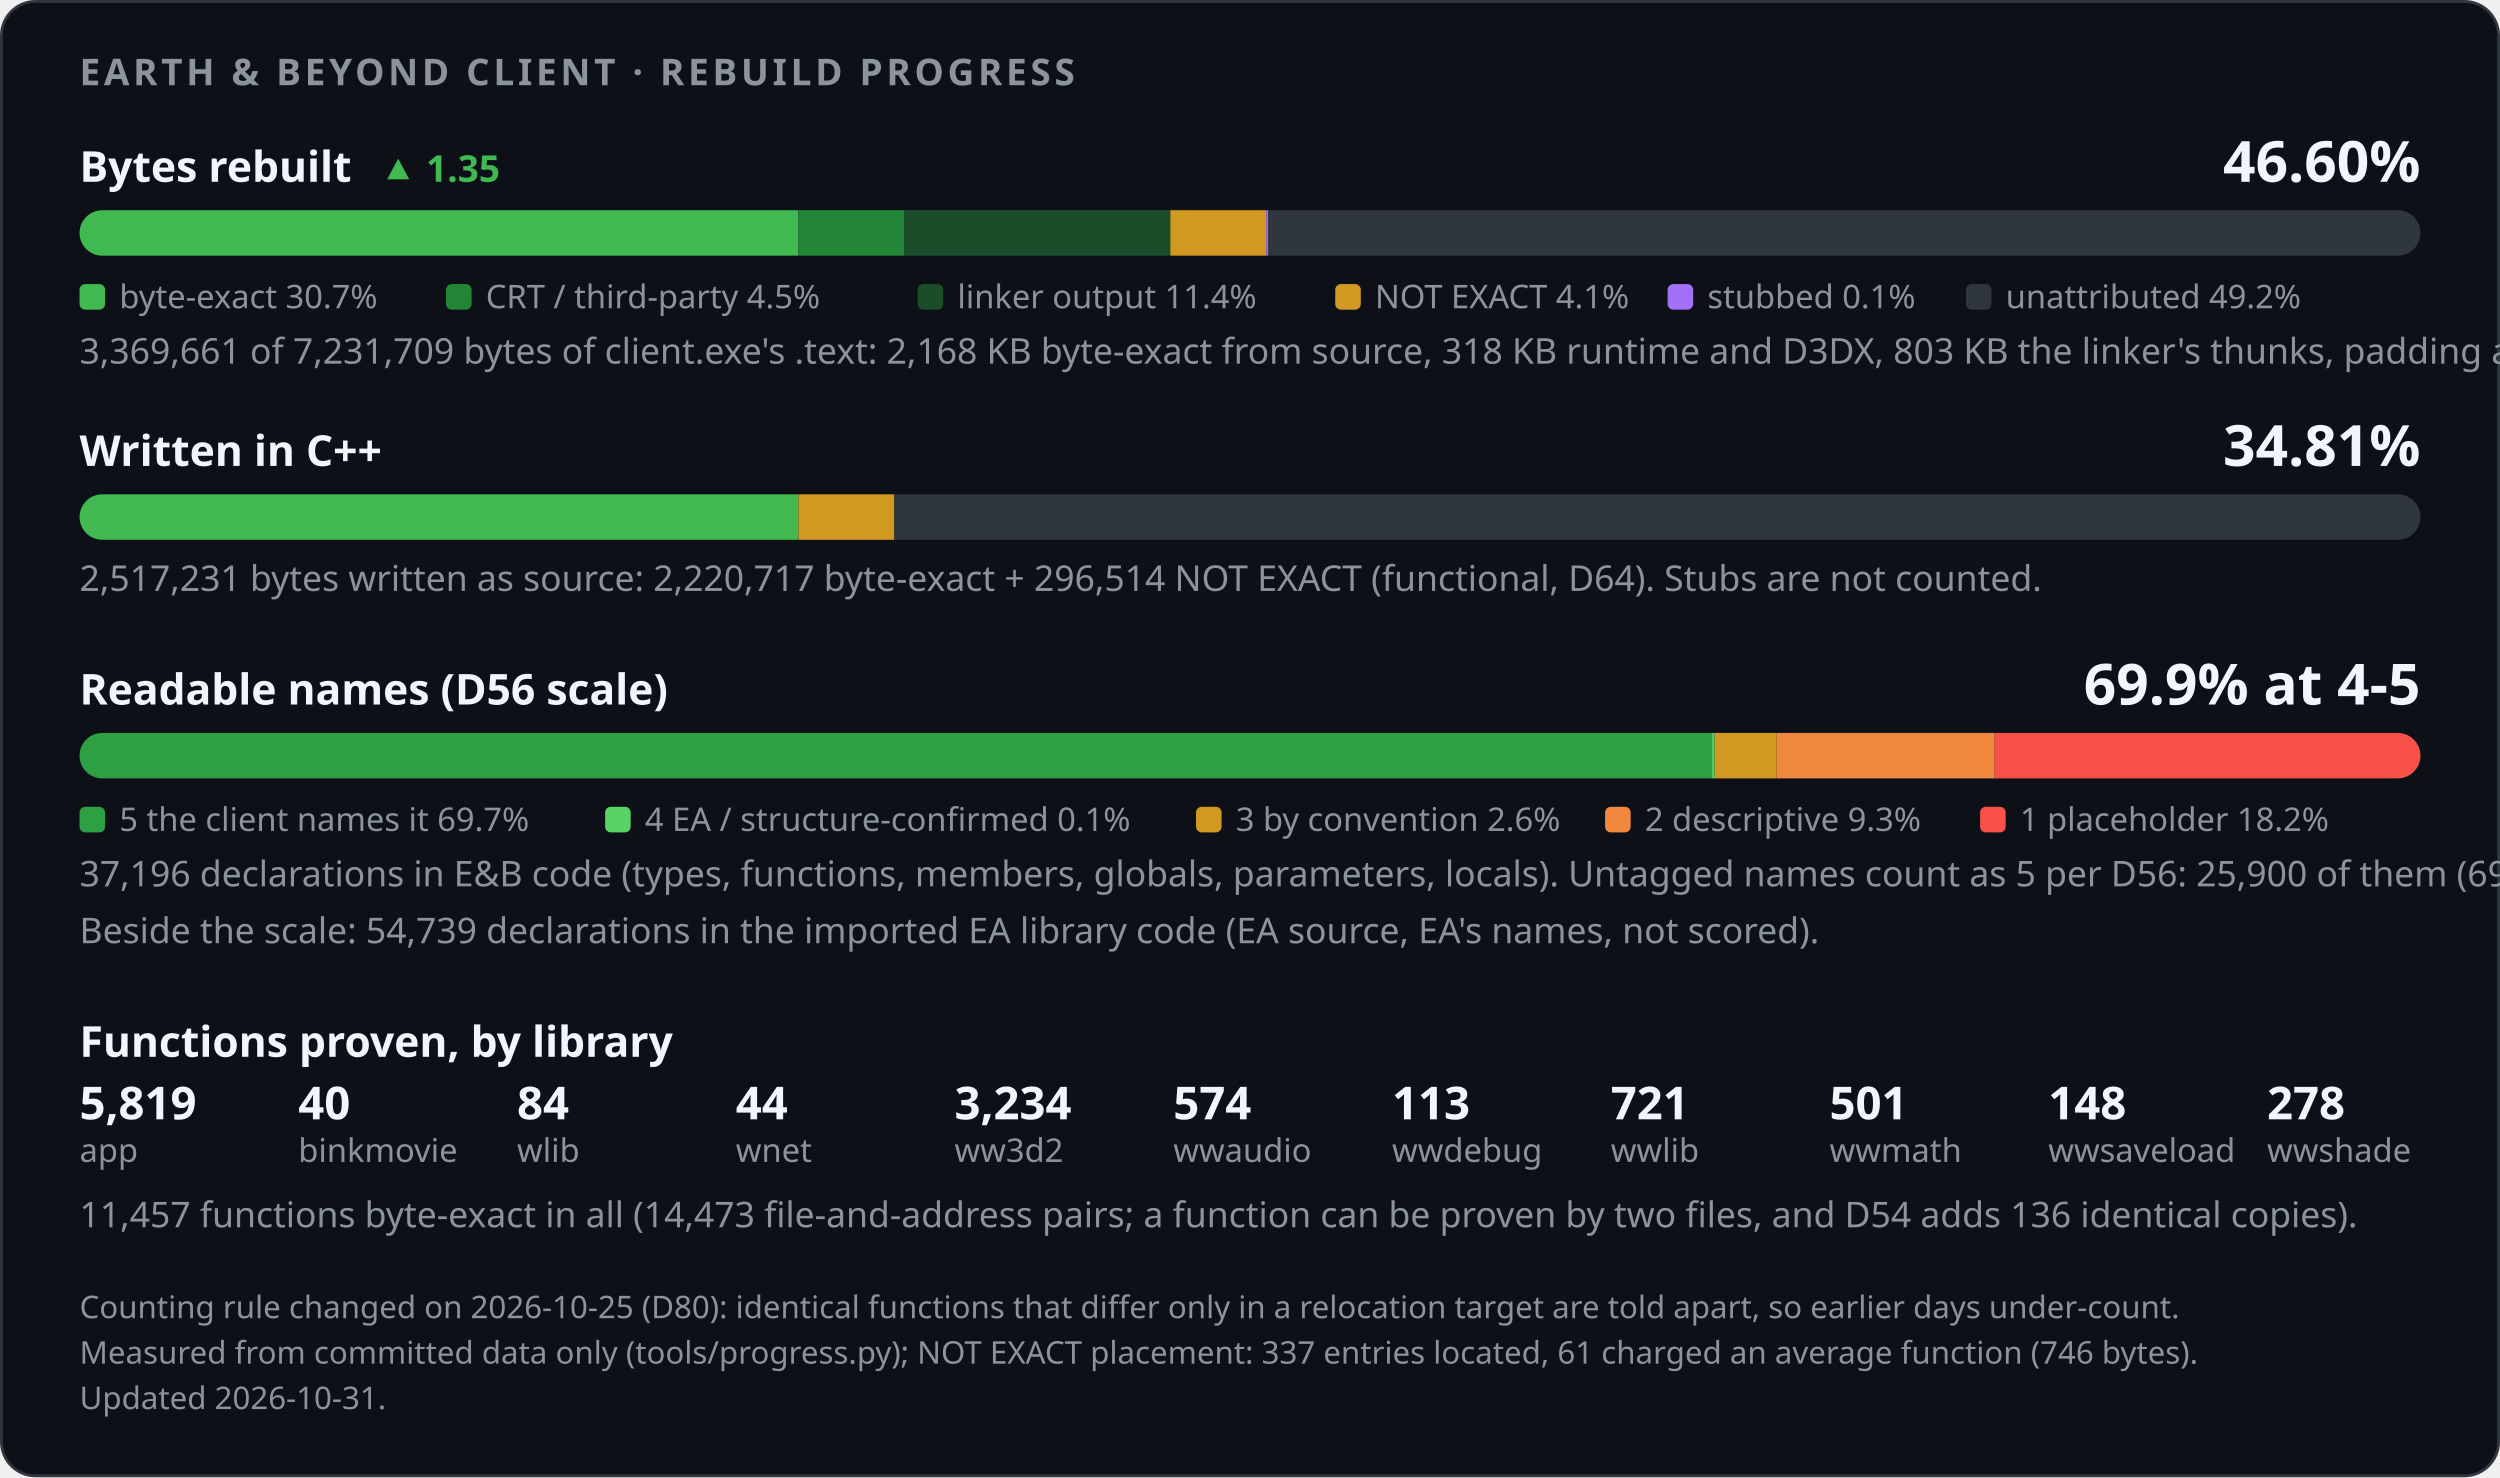
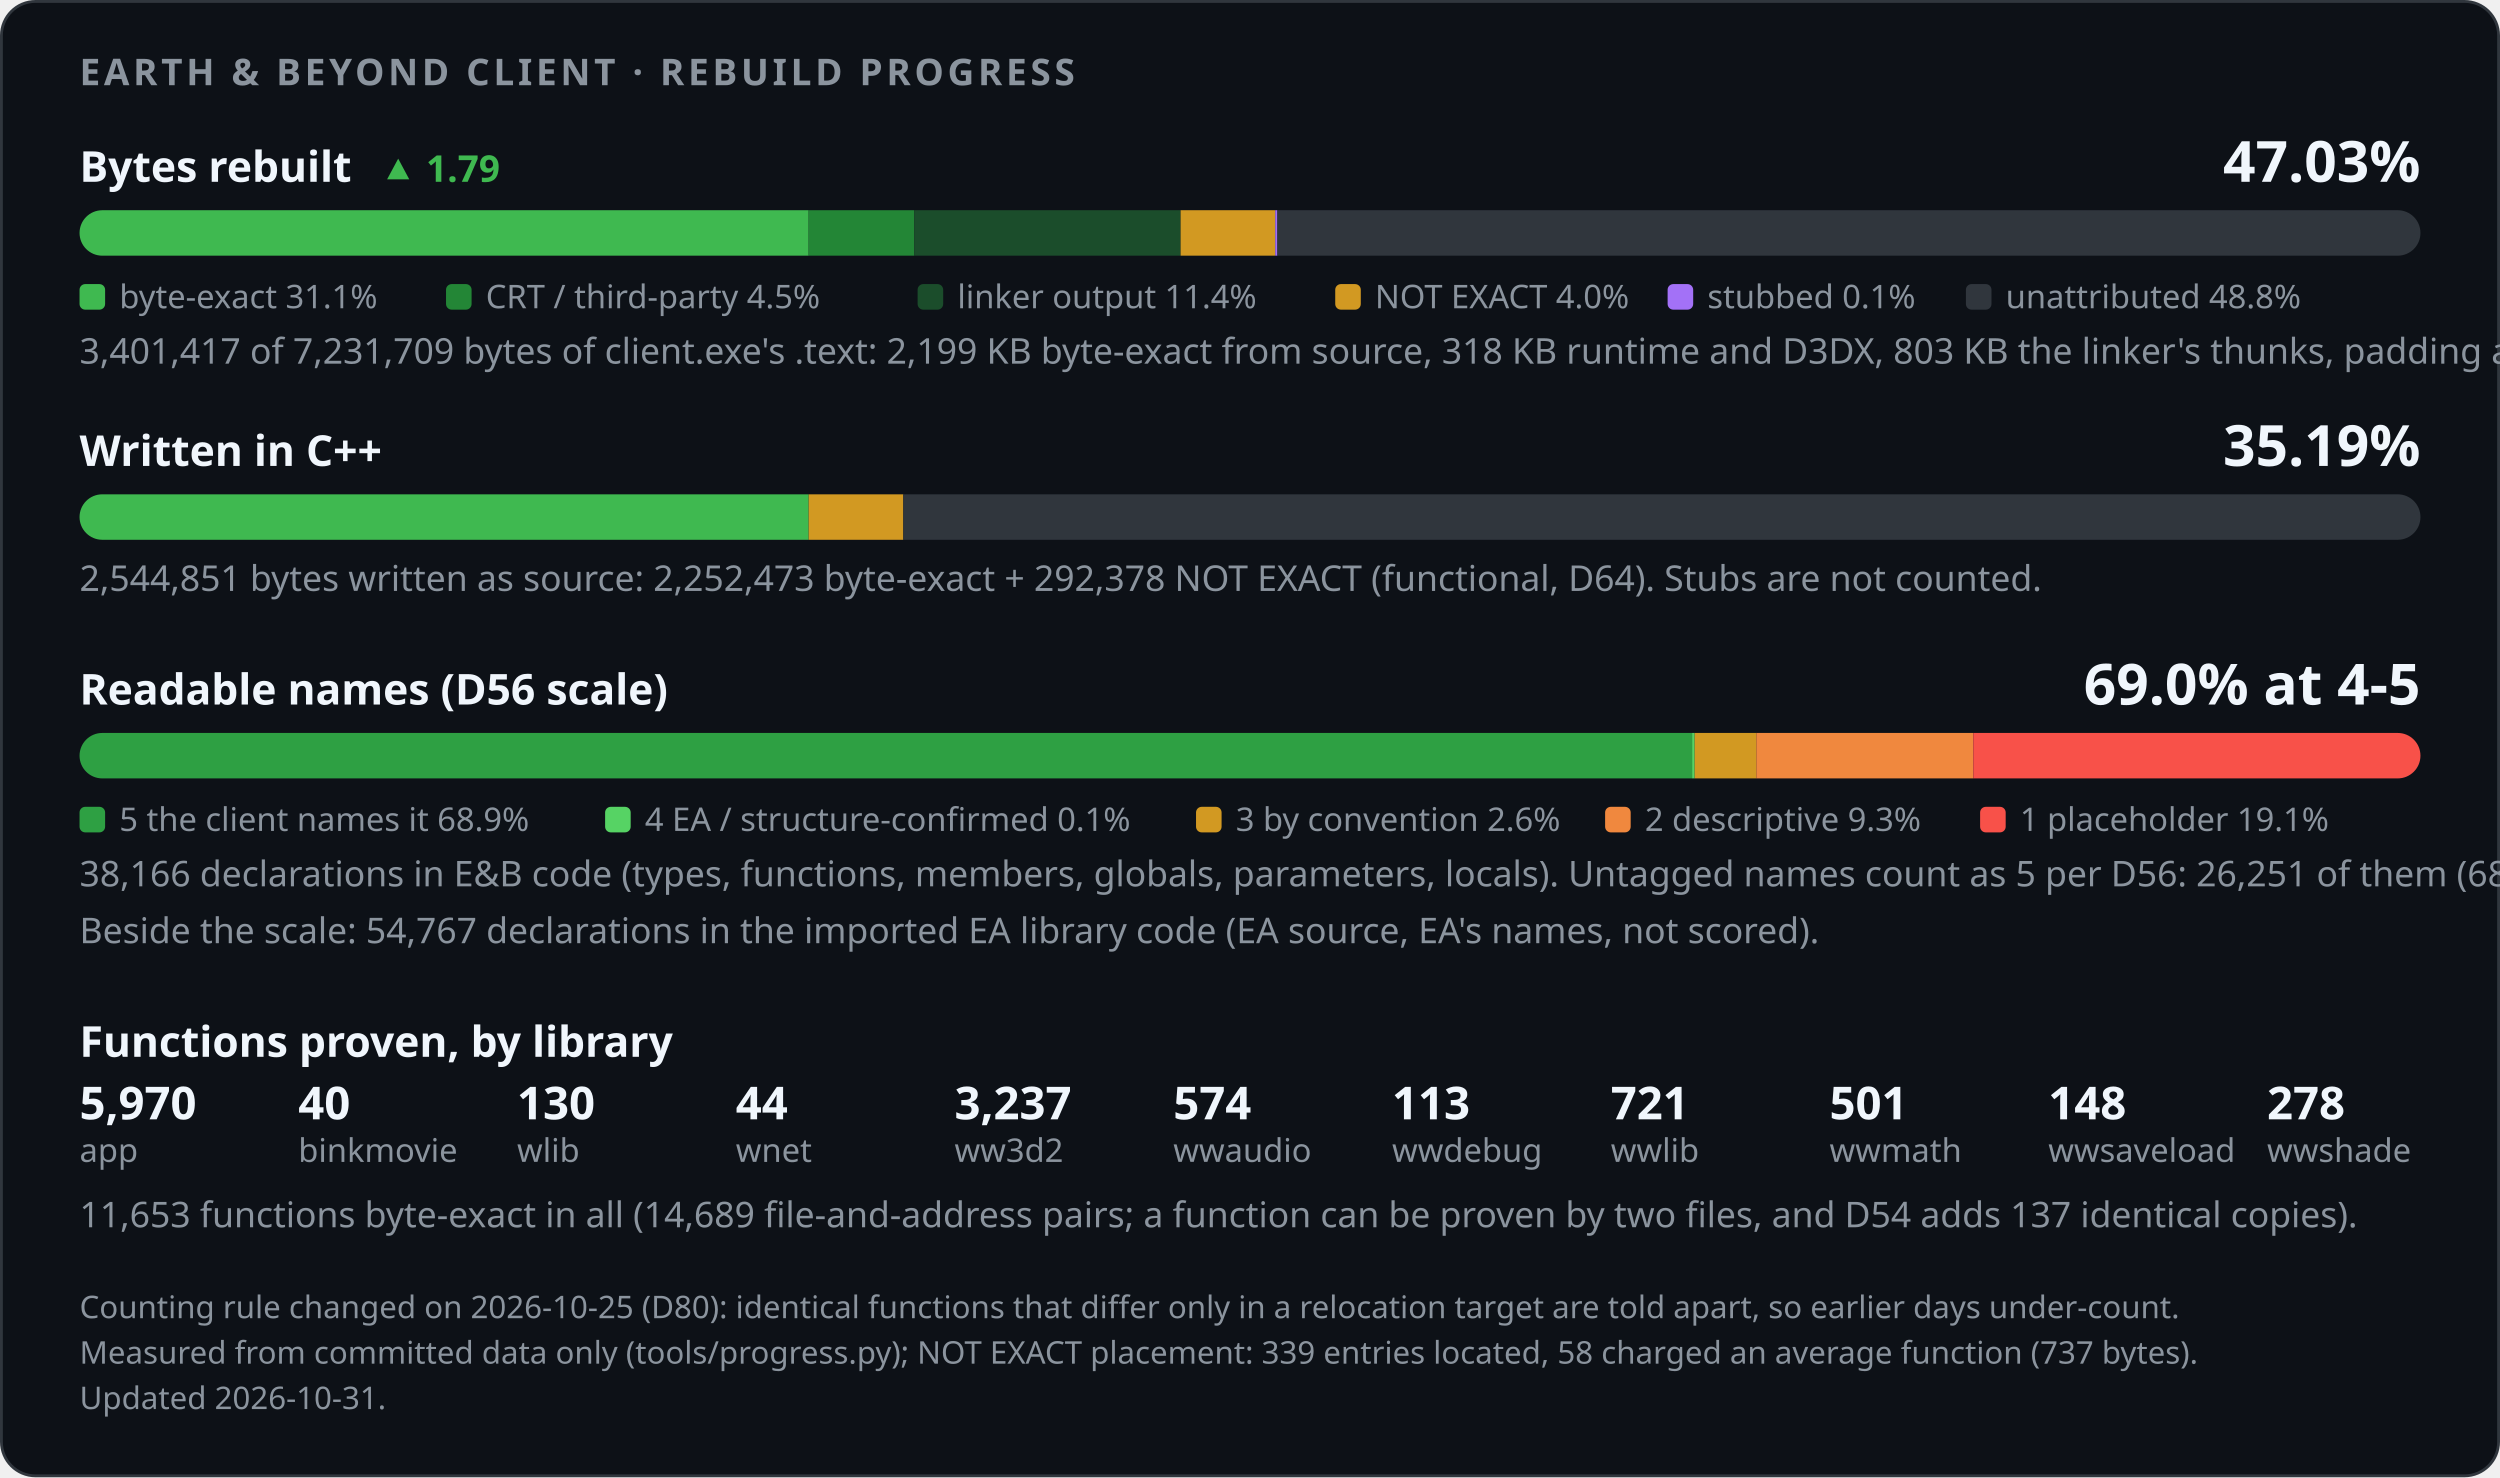
<svg xmlns="http://www.w3.org/2000/svg" width="880" height="520" viewBox="0 0 880 520" role="img" aria-labelledby="title desc">
  <style>
    .card { fill: #0d1117; stroke: #30363d; } .strong { fill: #f0f6fc; } .muted { fill: #8b949e; }
    .grid { stroke: #30363d; } .up { fill: #3fb950; } .down { fill: #f85149; }
    .s-exact { fill: #3fb950; } .s-notexact { fill: #d29922; } .s-stub { fill: #a371f7; }
    .s-third { fill: #238636; } .s-linker { fill: #1b4d2b; } .s-unattr { fill: #30363d; }
    .l-exact { stroke: #3fb950; } .l-written { stroke: #58a6ff; }
    @media (prefers-color-scheme: light) {
      .card { fill: #ffffff; stroke: #d0d7de; } .strong { fill: #1f2328; } .muted { fill: #59636e; }
      .grid { stroke: #d0d7de; } .up { fill: #1a7f37; } .down { fill: #cf222e; }
      .s-exact { fill: #1a7f37; } .s-third { fill: #4ac26b; } .s-linker { fill: #aceebb; } .s-unattr { fill: #d0d7de; }
      .l-exact { stroke: #1a7f37; } .l-written { stroke: #0969da; }
    }
  </style>
  <rect class="card" x="0.5" y="0.5" width="879" height="519" rx="12" />
  <g font-family="-apple-system,BlinkMacSystemFont,'Segoe UI','Noto Sans',Helvetica,Arial,sans-serif">
    <text x="28" y="30" class="muted" font-size="13" font-weight="600" letter-spacing="1.3">EARTH &amp; BEYOND CLIENT · REBUILD PROGRESS</text>
-     <text x="28" y="64" class="strong" font-size="15" font-weight="600">Bytes rebuilt<tspan class="up" dx="10" font-size="13" font-weight="600">▲ 1.35</tspan>
+     <text x="28" y="64" class="strong" font-size="15" font-weight="600">Bytes rebuilt<tspan class="up" dx="10" font-size="13" font-weight="600">▲ 1.79</tspan>
    </text>
-     <text x="852" y="64" class="strong" font-size="20" font-weight="700" text-anchor="end">46.60%</text>
+     <text x="852" y="64" class="strong" font-size="20" font-weight="700" text-anchor="end">47.03%</text>
    <clipPath id="clip74">
      <rect x="28" y="74" width="824" height="16" rx="8.0" />
    </clipPath>
    <g clip-path="url(#clip74)">
-       <rect x="28.00" y="74" width="253.03" height="16" class="s-exact" />
-       <rect x="281.03" y="74" width="37.17" height="16" class="s-third" />
-       <rect x="318.21" y="74" width="93.74" height="16" class="s-linker" />
-       <rect x="411.95" y="74" width="33.79" height="16" class="s-notexact" />
-       <rect x="445.73" y="74" width="0.74" height="16" class="s-stub" />
-       <rect x="446.48" y="74" width="405.52" height="16" class="s-unattr" />
+       <rect x="28.00" y="74" width="256.65" height="16" class="s-exact" />
+       <rect x="284.65" y="74" width="37.17" height="16" class="s-third" />
+       <rect x="321.82" y="74" width="93.74" height="16" class="s-linker" />
+       <rect x="415.57" y="74" width="33.31" height="16" class="s-notexact" />
+       <rect x="448.88" y="74" width="0.77" height="16" class="s-stub" />
+       <rect x="449.65" y="74" width="402.35" height="16" class="s-unattr" />
    </g>
    <rect x="28" y="100" width="9" height="9" rx="2" class="s-exact" />
-     <text x="42" y="108.5" class="muted" font-size="11.5">byte-exact 30.7%</text>
+     <text x="42" y="108.5" class="muted" font-size="11.5">byte-exact 31.1%</text>
    <rect x="157" y="100" width="9" height="9" rx="2" class="s-third" />
    <text x="171" y="108.5" class="muted" font-size="11.5">CRT / third-party 4.5%</text>
    <rect x="323" y="100" width="9" height="9" rx="2" class="s-linker" />
    <text x="337" y="108.5" class="muted" font-size="11.5">linker output 11.4%</text>
    <rect x="470" y="100" width="9" height="9" rx="2" class="s-notexact" />
-     <text x="484" y="108.5" class="muted" font-size="11.5">NOT EXACT 4.1%</text>
+     <text x="484" y="108.5" class="muted" font-size="11.5">NOT EXACT 4.0%</text>
    <rect x="587" y="100" width="9" height="9" rx="2" class="s-stub" />
    <text x="601" y="108.5" class="muted" font-size="11.5">stubbed 0.1%</text>
    <rect x="692" y="100" width="9" height="9" rx="2" class="s-unattr" />
-     <text x="706" y="108.5" class="muted" font-size="11.5">unattributed 49.2%</text>
-     <text x="28" y="128" class="muted" font-size="12.5">3,369,661 of 7,231,709 bytes of client.exe's .text: 2,168 KB byte-exact from source, 318 KB runtime and D3DX, 803 KB the linker's thunks, padding and EH stubs.</text>
+     <text x="706" y="108.5" class="muted" font-size="11.5">unattributed 48.8%</text>
+     <text x="28" y="128" class="muted" font-size="12.5">3,401,417 of 7,231,709 bytes of client.exe's .text: 2,199 KB byte-exact from source, 318 KB runtime and D3DX, 803 KB the linker's thunks, padding and EH stubs.</text>
    <text x="28" y="164" class="strong" font-size="15" font-weight="600">Written in C++</text>
-     <text x="852" y="164" class="strong" font-size="20" font-weight="700" text-anchor="end">34.81%</text>
+     <text x="852" y="164" class="strong" font-size="20" font-weight="700" text-anchor="end">35.19%</text>
    <clipPath id="clip174">
      <rect x="28" y="174" width="824" height="16" rx="8.0" />
    </clipPath>
    <g clip-path="url(#clip174)">
-       <rect x="28.00" y="174" width="253.03" height="16" class="s-exact" />
-       <rect x="281.03" y="174" width="33.79" height="16" class="s-notexact" />
-       <rect x="314.82" y="174" width="537.18" height="16" class="s-unattr" />
+       <rect x="28.00" y="174" width="256.65" height="16" class="s-exact" />
+       <rect x="284.65" y="174" width="33.31" height="16" class="s-notexact" />
+       <rect x="317.97" y="174" width="534.03" height="16" class="s-unattr" />
    </g>
-     <text x="28" y="208" class="muted" font-size="12.5">2,517,231 bytes written as source: 2,220,717 byte-exact + 296,514 NOT EXACT (functional, D64). Stubs are not counted.</text>
+     <text x="28" y="208" class="muted" font-size="12.5">2,544,851 bytes written as source: 2,252,473 byte-exact + 292,378 NOT EXACT (functional, D64). Stubs are not counted.</text>
    <text x="28" y="248" class="strong" font-size="15" font-weight="600">Readable names (D56 scale)</text>
-     <text x="852" y="248" class="strong" font-size="20" font-weight="700" text-anchor="end">69.9% at 4-5</text>
+     <text x="852" y="248" class="strong" font-size="20" font-weight="700" text-anchor="end">69.0% at 4-5</text>
    <clipPath id="clip258">
      <rect x="28" y="258" width="824" height="16" rx="8.0" />
    </clipPath>
    <g clip-path="url(#clip258)">
-       <rect x="28.00" y="258" width="574.65" height="16" fill="#2ea043" />
-       <rect x="602.65" y="258" width="0.93" height="16" fill="#56d364" />
-       <rect x="603.58" y="258" width="21.82" height="16" fill="#d29922" />
-       <rect x="625.40" y="258" width="76.72" height="16" fill="#f0883e" />
-       <rect x="702.11" y="258" width="149.89" height="16" fill="#f85149" />
+       <rect x="28.00" y="258" width="567.62" height="16" fill="#2ea043" />
+       <rect x="595.62" y="258" width="0.91" height="16" fill="#56d364" />
+       <rect x="596.53" y="258" width="21.70" height="16" fill="#d29922" />
+       <rect x="618.22" y="258" width="76.36" height="16" fill="#f0883e" />
+       <rect x="694.59" y="258" width="157.41" height="16" fill="#f85149" />
    </g>
    <rect x="28" y="284" width="9" height="9" rx="2" fill="#2ea043" />
-     <text x="42" y="292.5" class="muted" font-size="11.5">5 the client names it 69.7%</text>
+     <text x="42" y="292.5" class="muted" font-size="11.5">5 the client names it 68.9%</text>
    <rect x="213" y="284" width="9" height="9" rx="2" fill="#56d364" />
    <text x="227" y="292.5" class="muted" font-size="11.5">4 EA / structure-confirmed 0.1%</text>
    <rect x="421" y="284" width="9" height="9" rx="2" fill="#d29922" />
    <text x="435" y="292.5" class="muted" font-size="11.5">3 by convention 2.6%</text>
    <rect x="565" y="284" width="9" height="9" rx="2" fill="#f0883e" />
    <text x="579" y="292.5" class="muted" font-size="11.5">2 descriptive 9.3%</text>
    <rect x="697" y="284" width="9" height="9" rx="2" fill="#f85149" />
-     <text x="711" y="292.5" class="muted" font-size="11.5">1 placeholder 18.2%</text>
-     <text x="28" y="312" class="muted" font-size="12.5">37,196 declarations in E&amp;B code (types, functions, members, globals, parameters, locals). Untagged names count as 5 per D56: 25,900 of them (69.6%).</text>
-     <text x="28" y="332" class="muted" font-size="12.5">Beside the scale: 54,739 declarations in the imported EA library code (EA source, EA's names, not scored).</text>
+     <text x="711" y="292.5" class="muted" font-size="11.5">1 placeholder 19.1%</text>
+     <text x="28" y="312" class="muted" font-size="12.5">38,166 declarations in E&amp;B code (types, functions, members, globals, parameters, locals). Untagged names count as 5 per D56: 26,251 of them (68.8%).</text>
+     <text x="28" y="332" class="muted" font-size="12.5">Beside the scale: 54,767 declarations in the imported EA library code (EA source, EA's names, not scored).</text>
    <text x="28" y="372" class="strong" font-size="15" font-weight="600">Functions proven, by library</text>
-     <text x="28" y="394" class="strong" font-size="16" font-weight="700">5,819</text>
+     <text x="28" y="394" class="strong" font-size="16" font-weight="700">5,970</text>
    <text x="28" y="409" class="muted" font-size="11.5">app</text>
    <text x="105" y="394" class="strong" font-size="16" font-weight="700">40</text>
    <text x="105" y="409" class="muted" font-size="11.5">binkmovie</text>
-     <text x="182" y="394" class="strong" font-size="16" font-weight="700">84</text>
+     <text x="182" y="394" class="strong" font-size="16" font-weight="700">130</text>
    <text x="182" y="409" class="muted" font-size="11.5">wlib</text>
    <text x="259" y="394" class="strong" font-size="16" font-weight="700">44</text>
    <text x="259" y="409" class="muted" font-size="11.5">wnet</text>
-     <text x="336" y="394" class="strong" font-size="16" font-weight="700">3,234</text>
+     <text x="336" y="394" class="strong" font-size="16" font-weight="700">3,237</text>
    <text x="336" y="409" class="muted" font-size="11.5">ww3d2</text>
    <text x="413" y="394" class="strong" font-size="16" font-weight="700">574</text>
    <text x="413" y="409" class="muted" font-size="11.5">wwaudio</text>
    <text x="490" y="394" class="strong" font-size="16" font-weight="700">113</text>
    <text x="490" y="409" class="muted" font-size="11.5">wwdebug</text>
    <text x="567" y="394" class="strong" font-size="16" font-weight="700">721</text>
    <text x="567" y="409" class="muted" font-size="11.5">wwlib</text>
    <text x="644" y="394" class="strong" font-size="16" font-weight="700">501</text>
    <text x="644" y="409" class="muted" font-size="11.5">wwmath</text>
    <text x="721" y="394" class="strong" font-size="16" font-weight="700">148</text>
    <text x="721" y="409" class="muted" font-size="11.5">wwsaveload</text>
    <text x="798" y="394" class="strong" font-size="16" font-weight="700">278</text>
    <text x="798" y="409" class="muted" font-size="11.5">wwshade</text>
-     <text x="28" y="432" class="muted" font-size="12.5">11,457 functions byte-exact in all (14,473 file-and-address pairs; a function can be proven by two files, and D54 adds 136 identical copies).</text>
+     <text x="28" y="432" class="muted" font-size="12.5">11,653 functions byte-exact in all (14,689 file-and-address pairs; a function can be proven by two files, and D54 adds 137 identical copies).</text>
    <text x="28" y="464" class="muted" font-size="11">Counting rule changed on 2026-10-25 (D80): identical functions that differ only in a relocation target are told apart, so earlier days under-count.</text>
-     <text x="28" y="480" class="muted" font-size="11">Measured from committed data only (tools/progress.py); NOT EXACT placement: 337 entries located, 61 charged an average function (746 bytes).</text>
+     <text x="28" y="480" class="muted" font-size="11">Measured from committed data only (tools/progress.py); NOT EXACT placement: 339 entries located, 58 charged an average function (737 bytes).</text>
    <text x="28" y="496" class="muted" font-size="11">Updated 2026-10-31.</text>
  </g>
</svg>
